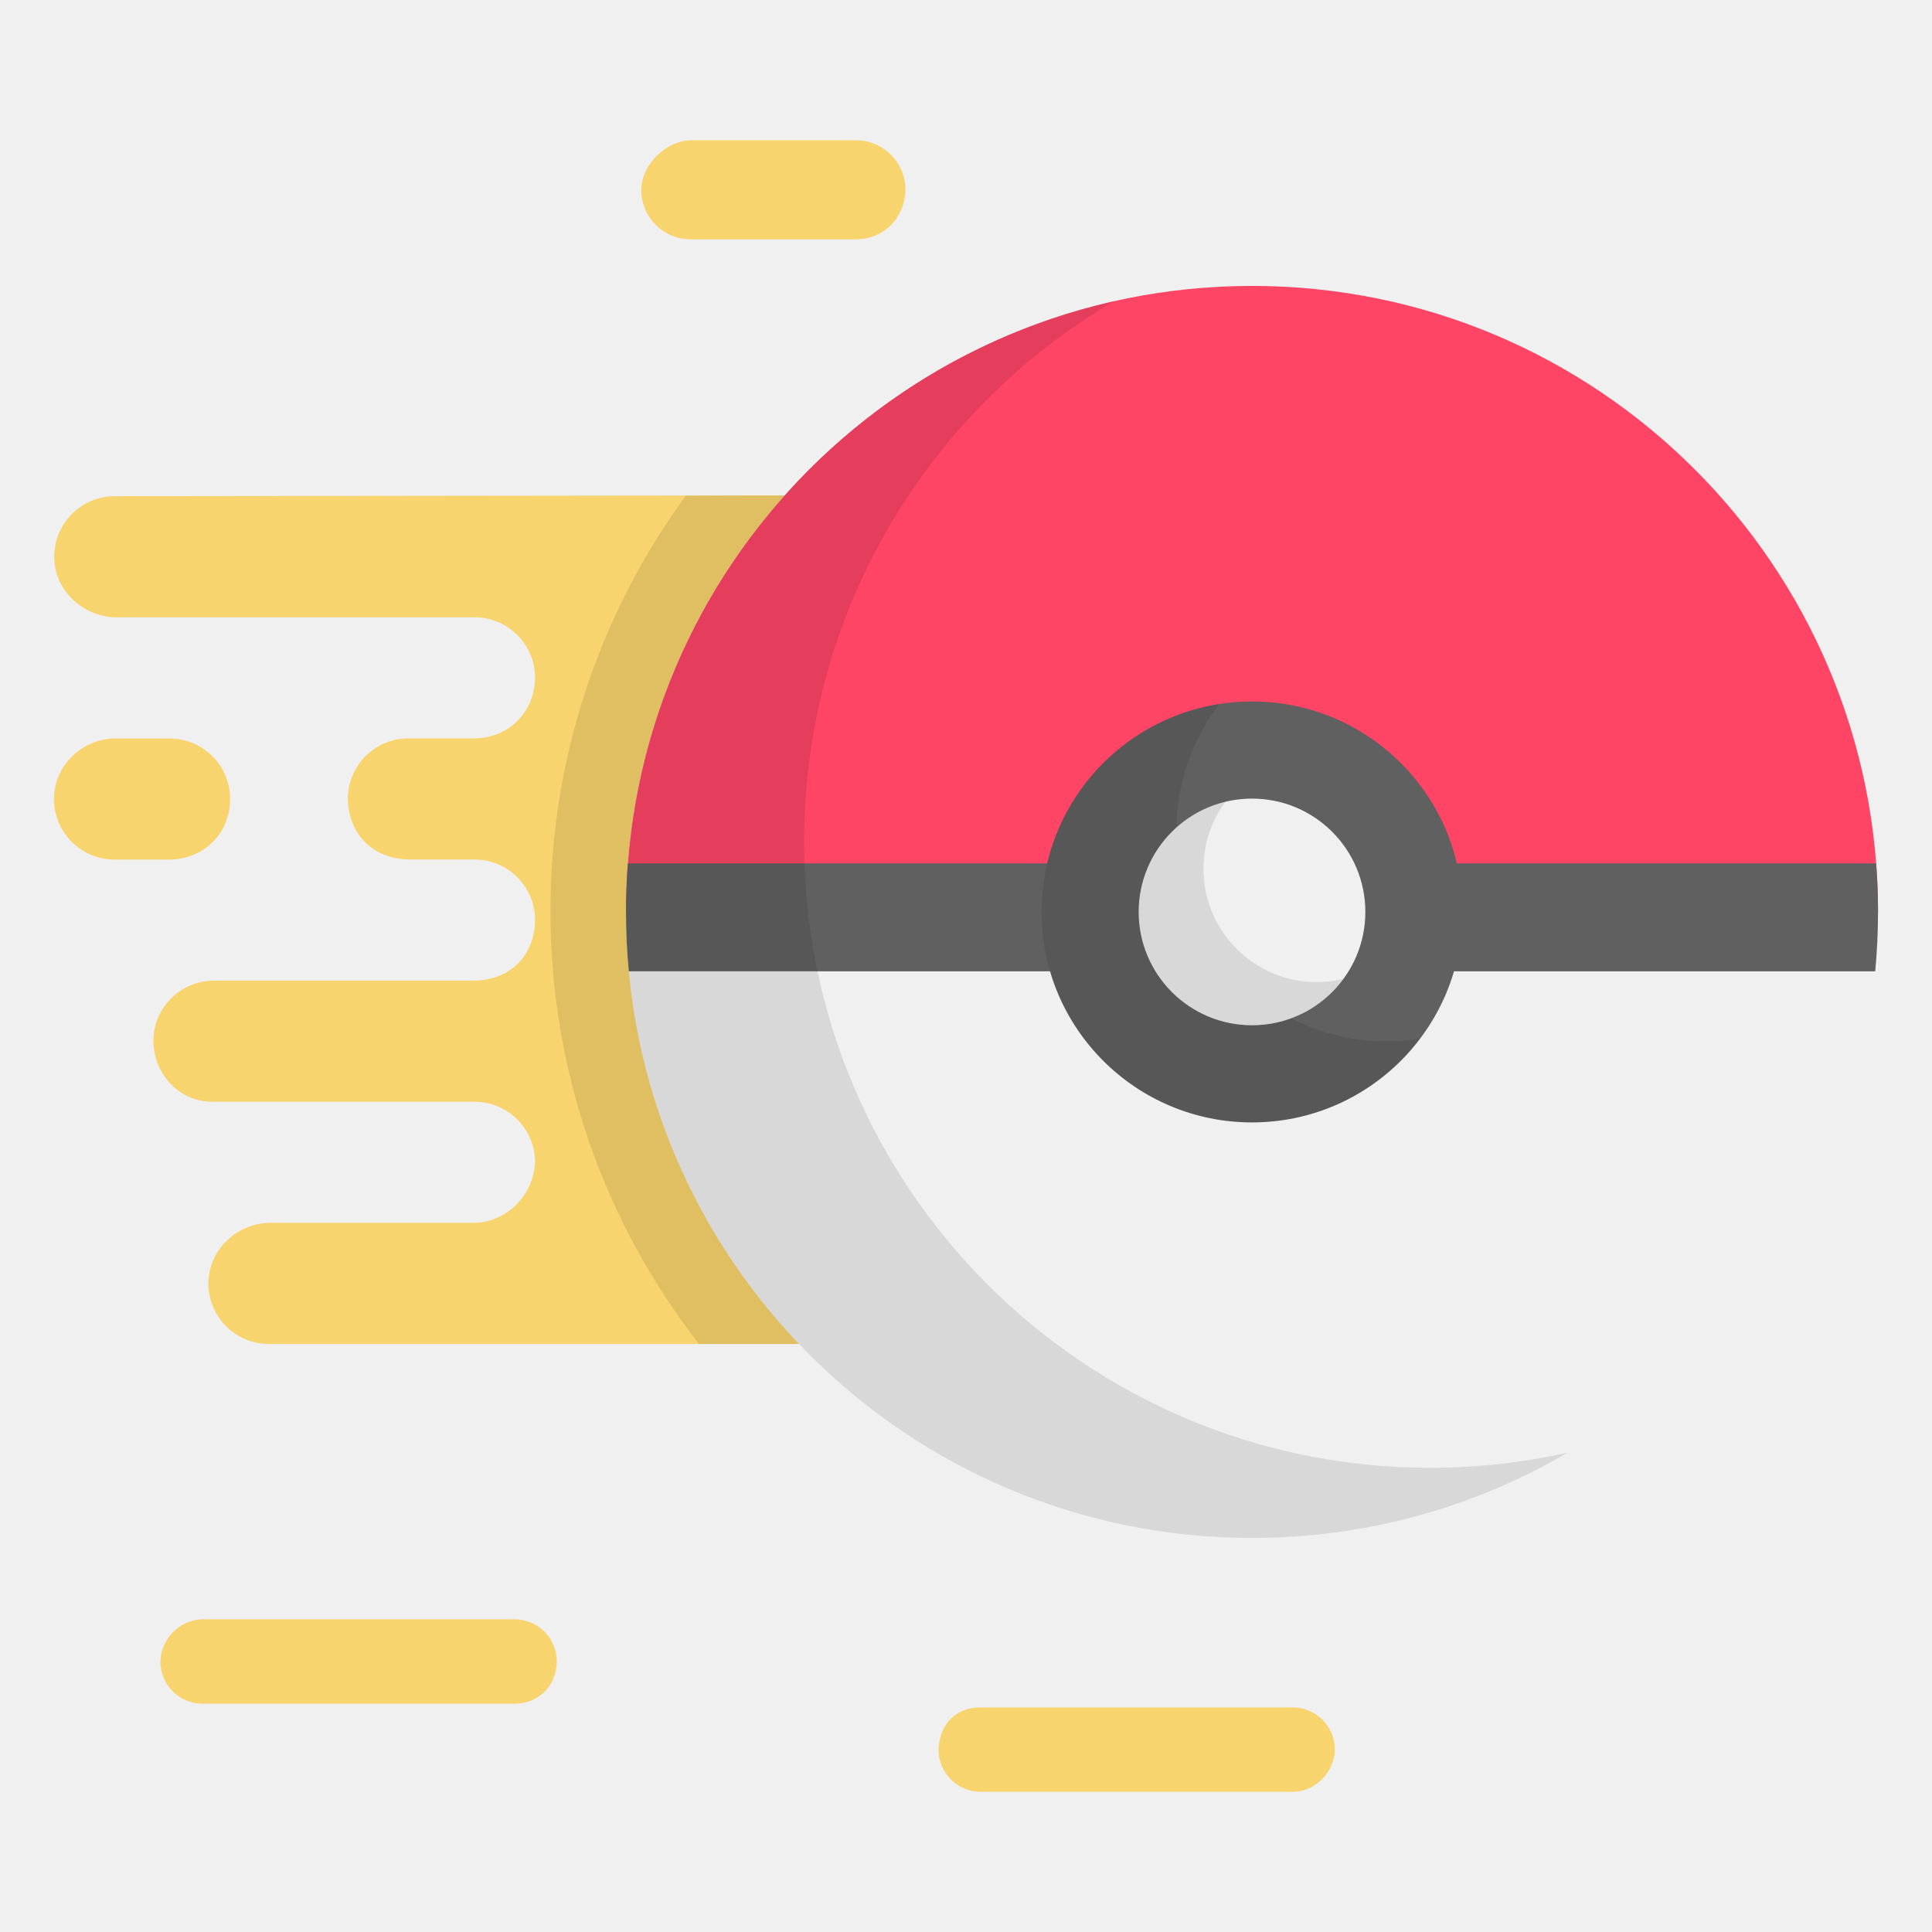
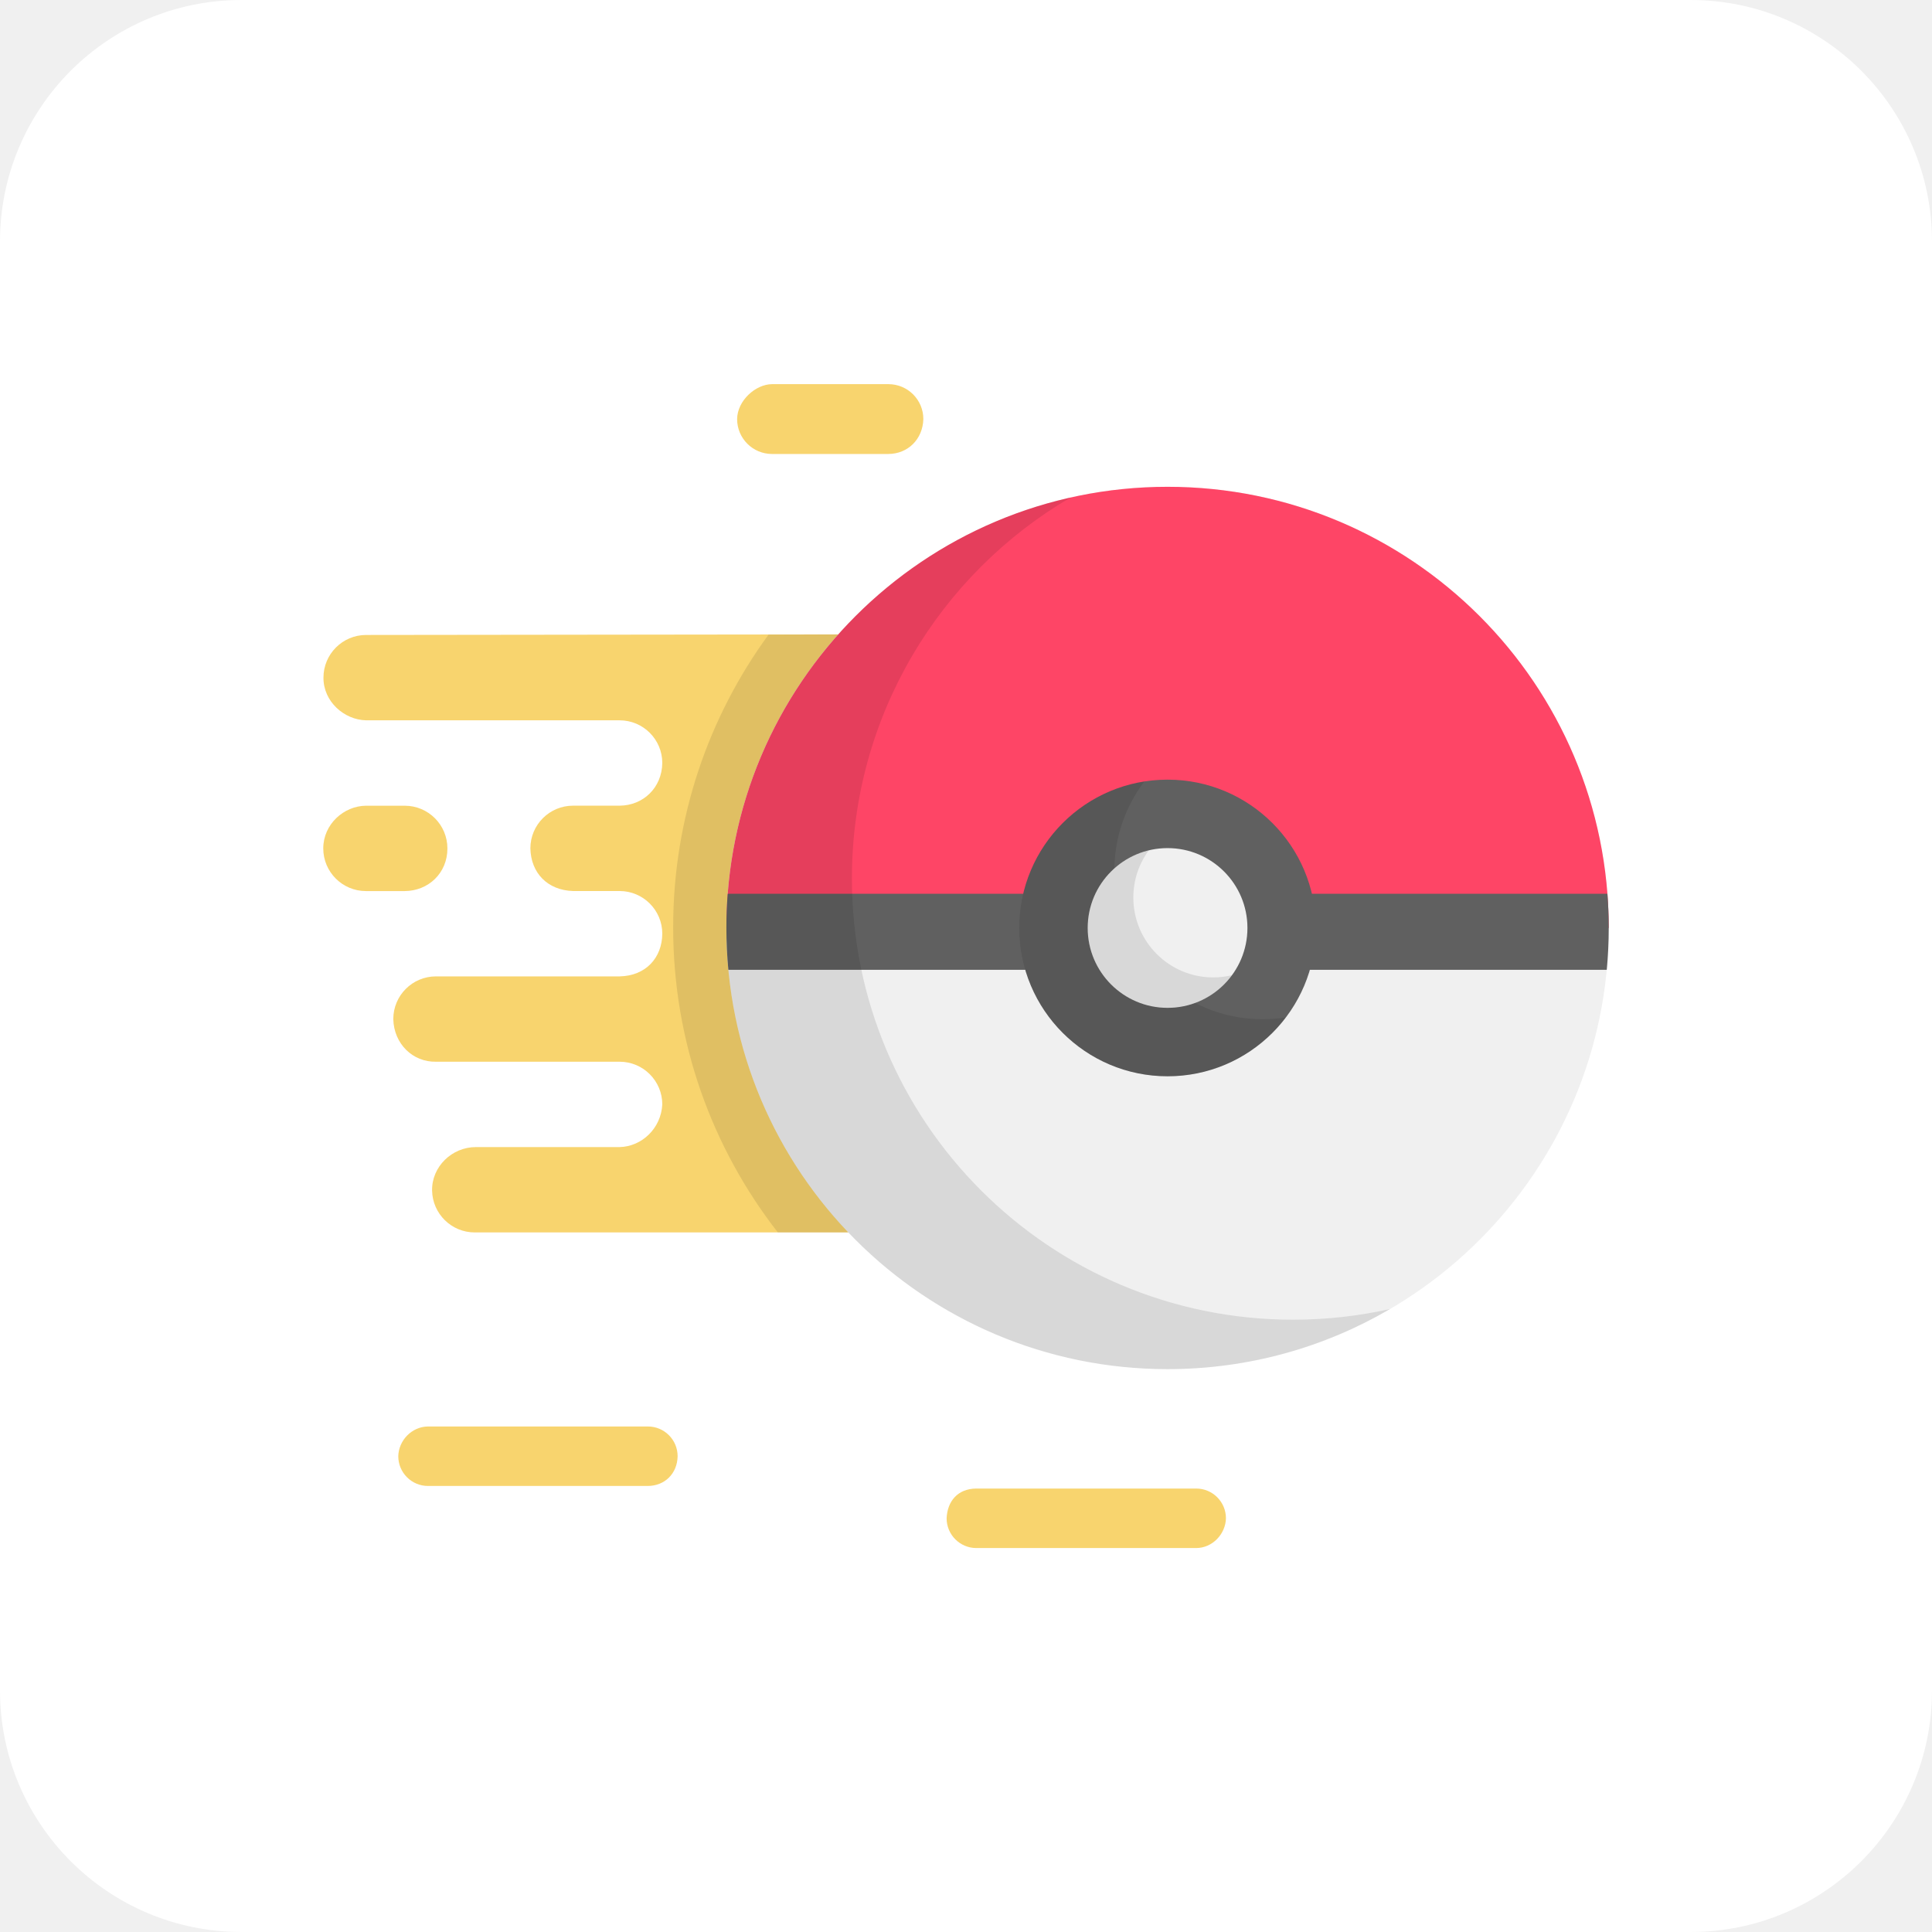
<svg xmlns="http://www.w3.org/2000/svg" width="128" height="128" viewBox="0 0 128 128" fill="none">
-   <path d="M85.642 113.12C87.186 113.12 88.438 114.372 88.438 115.916C88.404 117.396 87.165 118.711 85.642 118.712H64.974C63.43 118.712 62.178 117.46 62.178 115.916C62.247 114.328 63.203 113.13 64.974 113.12H85.642ZM34.092 107.284C35.636 107.284 36.888 108.536 36.888 110.08C36.858 111.726 35.67 112.866 34.092 112.877H13.423C11.879 112.877 10.627 111.624 10.627 110.08C10.661 108.601 11.881 107.304 13.423 107.284H34.092ZM11.235 48.926C13.45 48.926 15.247 50.722 15.247 52.938C15.251 55.265 13.451 56.936 11.235 56.95H7.587C5.372 56.95 3.575 55.153 3.575 52.938C3.579 50.654 5.519 48.943 7.587 48.926H11.235ZM56.707 9.292C58.521 9.292 59.989 10.761 59.989 12.575C59.936 14.479 58.535 15.845 56.707 15.857H45.765C43.951 15.857 42.482 14.389 42.482 12.575C42.503 10.835 44.217 9.304 45.765 9.292H56.707Z" fill="#F8D46E" />
-   <path d="M7.605 32.873C5.39 32.873 3.593 34.669 3.593 36.885C3.58 39.136 5.537 40.852 7.605 40.897H31.435C33.65 40.897 35.447 42.694 35.447 44.908C35.416 47.236 33.651 48.907 31.435 48.92H27.058C24.843 48.92 23.046 50.718 23.046 52.933C23.096 55.261 24.668 56.872 27.058 56.945H31.434C33.65 56.945 35.446 58.742 35.446 60.957C35.431 63.209 33.907 64.923 31.434 64.969H14.171C11.955 64.969 10.159 66.766 10.159 68.981C10.208 71.308 11.992 73.037 14.171 72.993H31.435C33.65 72.993 35.447 74.79 35.447 77.005C35.334 79.276 33.503 80.972 31.435 81.017H17.922C15.673 81.017 13.765 82.858 13.806 85.107C13.847 87.286 15.627 89.042 17.818 89.042H52.942V32.818L7.605 32.873Z" fill="#F8D46E" />
-   <path d="M36.469 60.361C36.469 71.172 40.144 81.125 46.311 89.042H53.144V32.819L45.435 32.842C39.799 40.561 36.469 50.072 36.469 60.36V60.361Z" fill="black" fill-opacity="0.1" />
-   <path d="M82.95 101.893C105.856 101.893 124.425 83.324 124.425 60.418C124.425 37.512 105.856 18.943 82.95 18.943C60.044 18.943 41.475 37.512 41.475 60.418C41.475 83.324 60.044 101.893 82.95 101.893Z" fill="#F0F0F0" />
-   <path d="M41.475 60.418C41.475 37.512 60.044 18.943 82.95 18.943C105.856 18.943 124.425 37.512 124.425 60.418H41.475Z" fill="#FE4566" />
-   <path d="M41.596 57.2C41.515 58.262 41.474 59.335 41.474 60.418C41.474 61.744 41.536 63.056 41.658 64.351H124.239C124.361 63.056 124.423 61.744 124.423 60.418C124.423 59.335 124.382 58.262 124.3 57.2H41.597H41.596Z" fill="#606060" />
-   <path d="M82.95 74.362C90.651 74.362 96.894 68.119 96.894 60.418C96.894 52.717 90.651 46.474 82.95 46.474C75.249 46.474 69.006 52.717 69.006 60.418C69.006 68.119 75.249 74.362 82.95 74.362Z" fill="#606060" />
-   <path d="M69.006 60.418C69.006 68.119 75.249 74.362 82.95 74.362C87.492 74.362 91.526 72.19 94.073 68.829C93.361 68.941 92.631 68.999 91.888 68.999C84.187 68.999 77.944 62.756 77.944 55.055C77.944 51.895 78.995 48.982 80.766 46.644C74.102 47.692 69.006 53.46 69.006 60.418Z" fill="black" fill-opacity="0.1" />
-   <path d="M82.95 67.926C87.097 67.926 90.458 64.565 90.458 60.418C90.458 56.271 87.097 52.91 82.95 52.91C78.803 52.91 75.441 56.271 75.441 60.418C75.441 64.565 78.803 67.926 82.95 67.926Z" fill="#F0F0F0" />
-   <path d="M75.441 60.418C75.441 64.565 78.803 67.926 82.95 67.926C85.436 67.926 87.639 66.718 89.006 64.857C88.439 64.994 87.848 65.066 87.24 65.066C83.093 65.066 79.732 61.704 79.732 57.558C79.732 55.897 80.271 54.362 81.184 53.118C77.889 53.913 75.441 56.879 75.441 60.418Z" fill="black" fill-opacity="0.1" />
-   <path d="M41.475 60.418C41.475 83.324 60.044 101.893 82.95 101.893C90.579 101.893 97.727 99.833 103.868 96.239C100.934 96.897 97.882 97.245 94.749 97.245C71.843 97.245 53.274 78.676 53.274 55.77C53.274 40.493 61.533 27.145 73.83 19.948C55.311 24.103 41.475 40.644 41.475 60.418Z" fill="black" fill-opacity="0.1" />
+   <rect width="128" height="128" rx="16" fill="white" />
+   <g clip-path="url(#clip0_666_1380)">
+     <path d="M63.716 0C12.516 0 0 13.027 0 64C0 114.973 12.516 128 63.716 128C114.916 128 128 115.54 128 64C128 13.027 115.484 0 63.716 0Z" fill="white" />
+   </g>
+   <path d="M79.252 98.62C80.34 98.62 81.222 99.503 81.222 100.591C81.198 101.634 80.325 102.561 79.252 102.562H64.686C63.598 102.562 62.716 101.679 62.716 100.591C62.764 99.472 63.438 98.628 64.686 98.62H79.252ZM42.923 94.508C44.011 94.508 44.894 95.39 44.894 96.478C44.872 97.638 44.035 98.442 42.923 98.449H28.357C27.269 98.449 26.387 97.566 26.387 96.478C26.411 95.436 27.271 94.522 28.357 94.508H42.923ZM26.815 53.381C28.376 53.381 29.642 54.648 29.642 56.209C29.645 57.849 28.377 59.026 26.815 59.036H24.245C22.684 59.036 21.417 57.77 21.417 56.209C21.42 54.599 22.787 53.394 24.245 53.381H26.815ZM58.86 25.451C60.139 25.451 61.174 26.486 61.174 27.764C61.136 29.106 60.149 30.069 58.86 30.077H51.149C49.871 30.077 48.836 29.042 48.836 27.764C48.851 26.538 50.059 25.459 51.149 25.451H58.86Z" fill="#F8D46E" />
+   <path d="M24.257 42.068C22.696 42.068 21.43 43.335 21.43 44.896C21.421 46.482 22.8 47.691 24.257 47.723H41.05C42.612 47.723 43.878 48.989 43.878 50.55C43.856 52.19 42.613 53.368 41.05 53.378H37.966C36.405 53.378 35.139 54.644 35.139 56.205C35.174 57.846 36.282 58.981 37.966 59.033H41.05C42.611 59.033 43.878 60.299 43.878 61.86C43.866 63.447 42.793 64.655 41.05 64.688H28.884C27.323 64.688 26.057 65.954 26.057 67.515C26.092 69.155 27.349 70.373 28.884 70.342H41.05C42.612 70.342 43.878 71.609 43.878 73.17C43.799 74.77 42.508 75.965 41.05 75.997H31.528C29.943 75.997 28.598 77.294 28.627 78.879C28.656 80.415 29.91 81.652 31.454 81.652H56.207V42.03L24.257 42.068Z" fill="#F8D46E" />
+   <path d="M44.599 61.44C44.599 69.059 47.188 76.073 51.534 81.652H56.35V42.03L50.917 42.047C46.945 47.486 44.599 54.189 44.599 61.44V61.44Z" fill="black" fill-opacity="0.1" />
+   <path d="M77.354 90.709C93.497 90.709 106.583 77.623 106.583 61.48C106.583 45.338 93.497 32.252 77.354 32.252C61.212 32.252 48.126 45.338 48.126 61.48C48.126 77.623 61.212 90.709 77.354 90.709Z" fill="#F0F0F0" />
+   <path d="M48.126 61.48C48.126 45.338 61.212 32.252 77.354 32.252C93.497 32.252 106.583 45.338 106.583 61.48H48.126Z" fill="#FE4566" />
+   <path d="M48.212 59.213C48.154 59.961 48.125 60.717 48.125 61.48C48.125 62.415 48.169 63.34 48.255 64.252H106.452C106.538 63.34 106.582 62.415 106.582 61.48C106.582 60.717 106.552 59.961 106.495 59.213H48.212H48.212Z" fill="#606060" />
+   <path d="M77.354 71.307C82.781 71.307 87.181 66.907 87.181 61.48C87.181 56.053 82.781 51.654 77.354 51.654C71.927 51.654 67.528 56.053 67.528 61.48C67.528 66.907 71.927 71.307 77.354 71.307Z" fill="#606060" />
+   <path d="M67.528 61.48C67.528 66.907 71.927 71.307 77.354 71.307C80.555 71.307 83.399 69.777 85.193 67.408C84.691 67.486 84.177 67.528 83.654 67.528C78.226 67.528 73.827 63.128 73.827 57.701C73.827 55.474 74.567 53.421 75.815 51.773C71.119 52.512 67.528 56.577 67.528 61.48Z" fill="black" fill-opacity="0.1" />
+   <path d="M77.354 66.772C80.277 66.772 82.646 64.403 82.646 61.48C82.646 58.558 80.277 56.189 77.354 56.189C74.432 56.189 72.063 58.558 72.063 61.48C72.063 64.403 74.432 66.772 77.354 66.772Z" fill="#F0F0F0" />
+   <path d="M72.063 61.48C72.063 64.403 74.432 66.772 77.354 66.772C79.106 66.772 80.659 65.92 81.622 64.609C81.223 64.705 80.806 64.756 80.378 64.756C77.456 64.756 75.087 62.387 75.087 59.465C75.087 58.294 75.467 57.212 76.11 56.336C73.788 56.896 72.063 58.987 72.063 61.48Z" fill="black" fill-opacity="0.1" />
+   <path d="M48.126 61.48C48.126 77.623 61.212 90.709 77.354 90.709C82.731 90.709 87.768 89.257 92.096 86.724C90.028 87.188 87.877 87.433 85.669 87.433C69.527 87.433 56.441 74.347 56.441 58.205C56.441 47.439 62.262 38.032 70.928 32.96C57.877 35.888 48.126 47.545 48.126 61.48V61.48Z" fill="black" fill-opacity="0.1" />
+   <defs>
+     <clipPath id="clip0_666_1380">
+       <rect width="128" height="128" fill="white" />
+     </clipPath>
+   </defs>
</svg>
